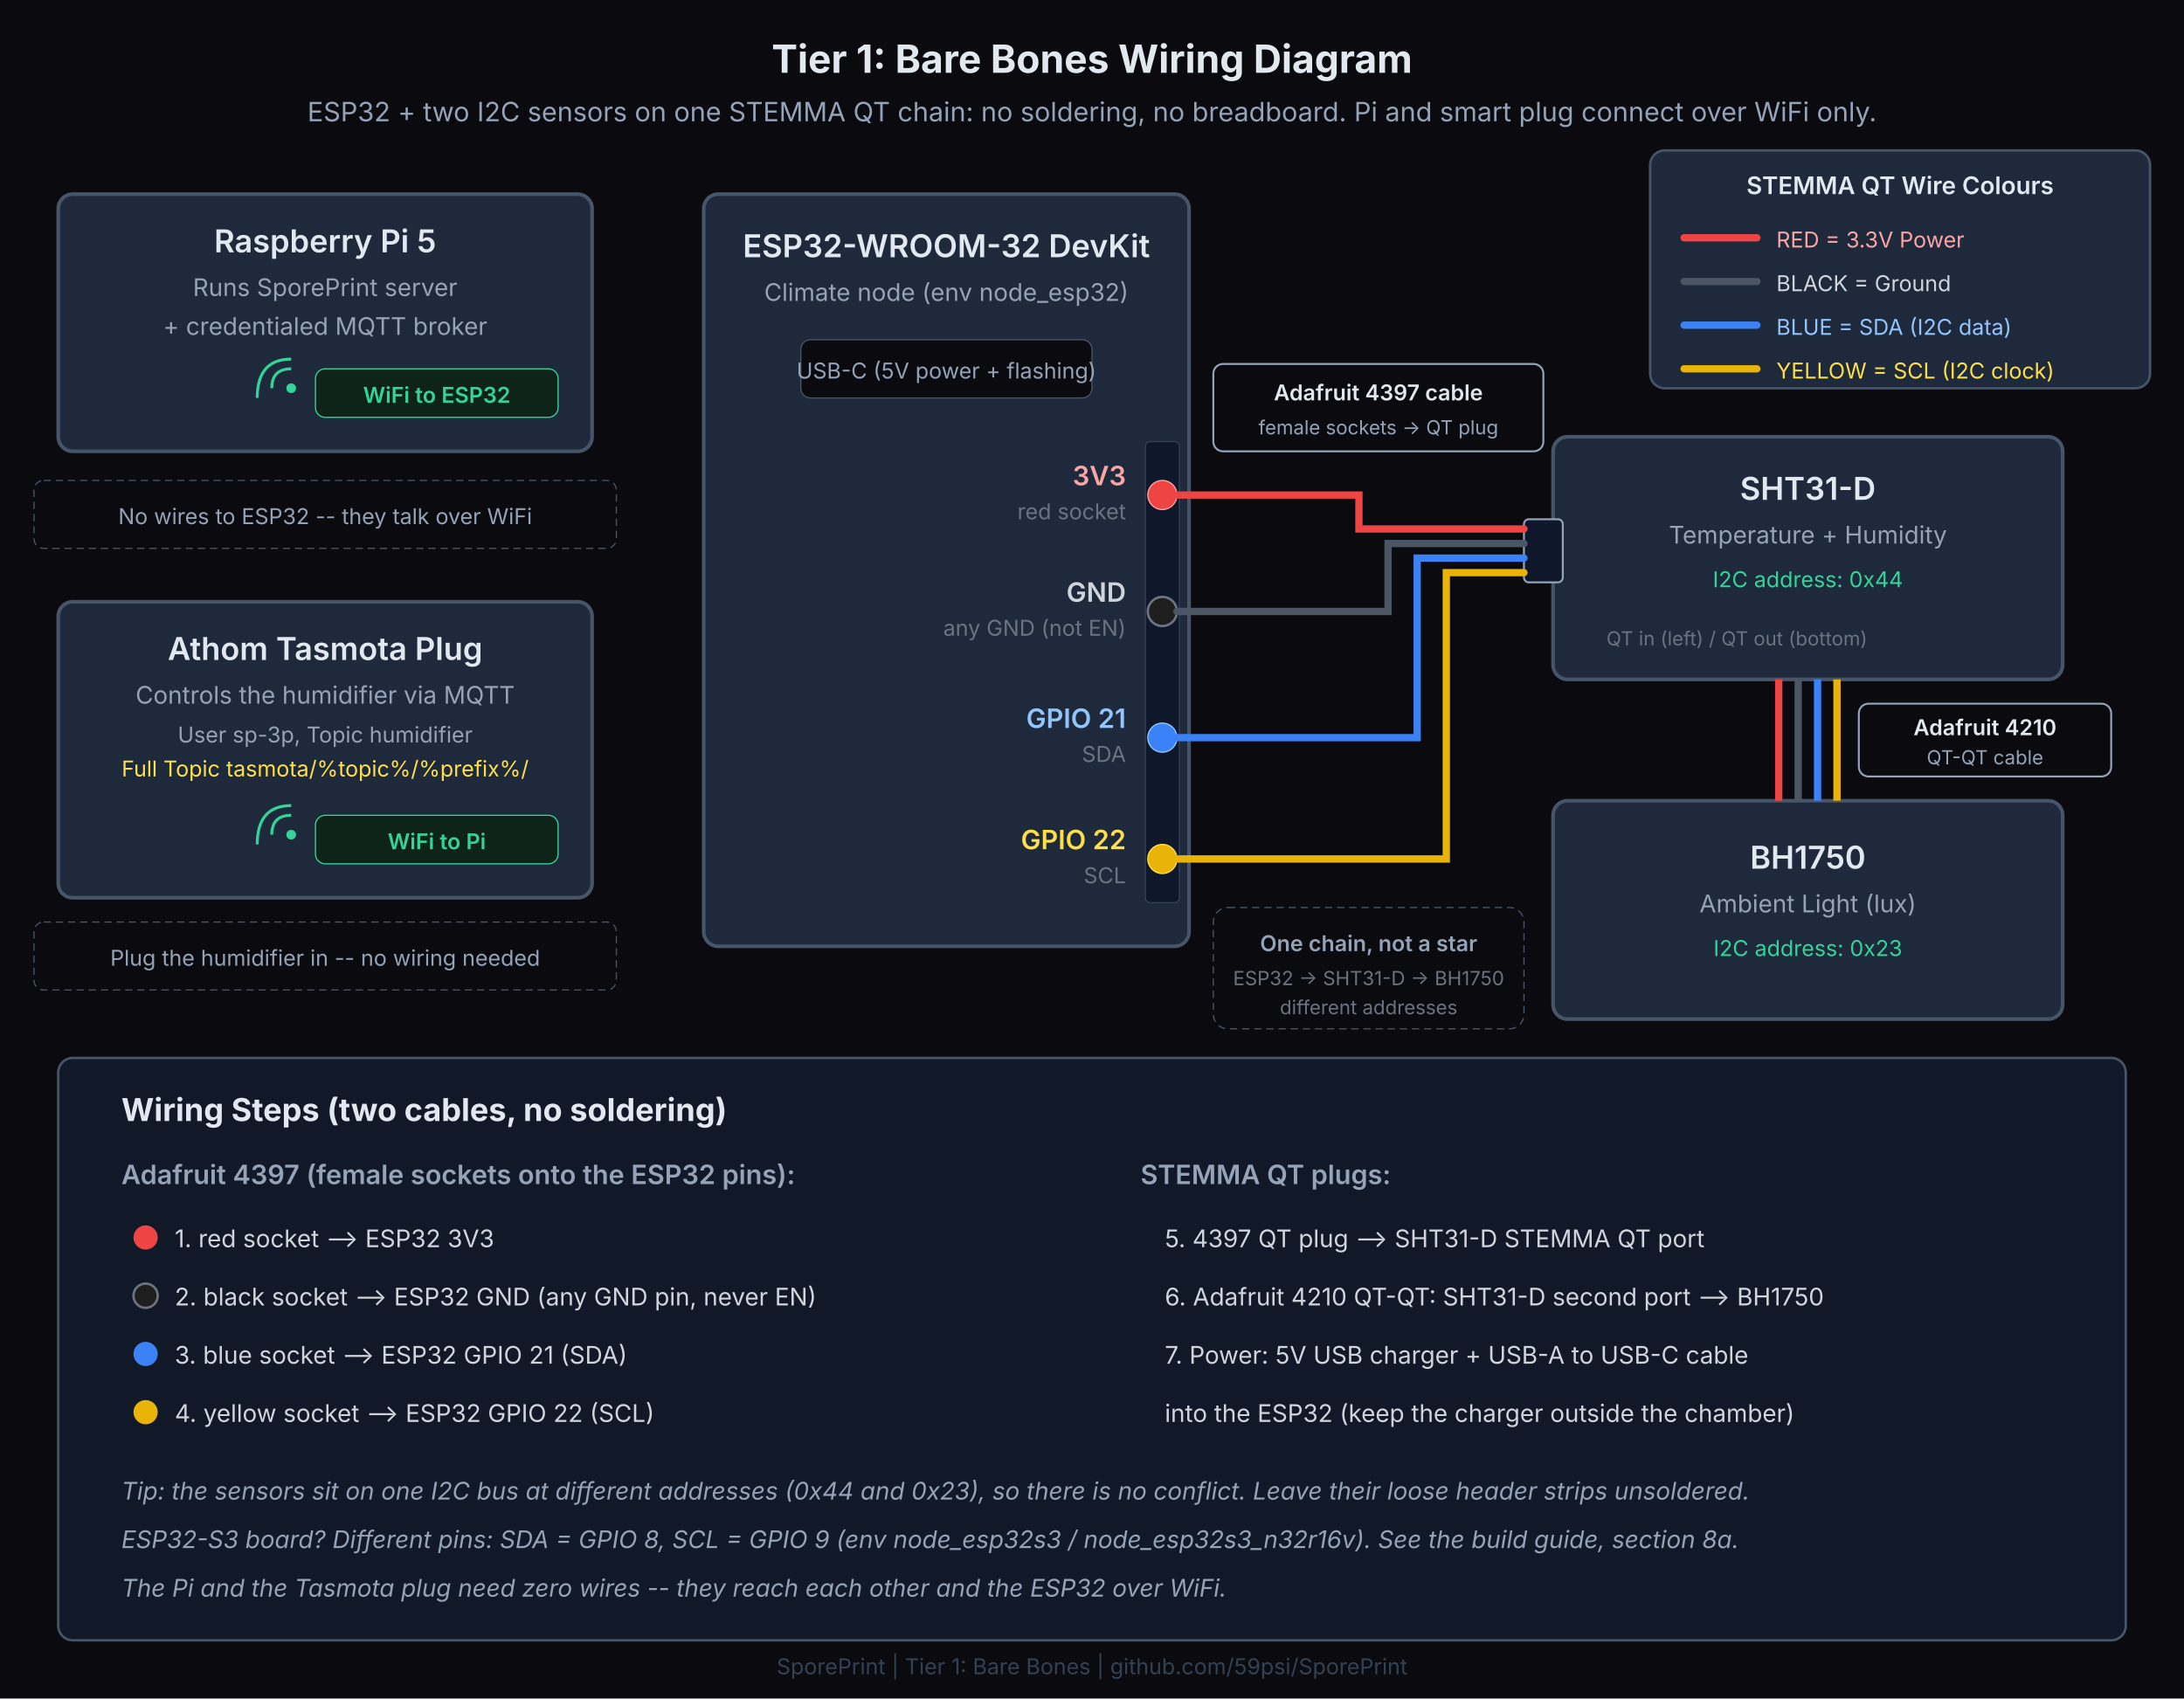
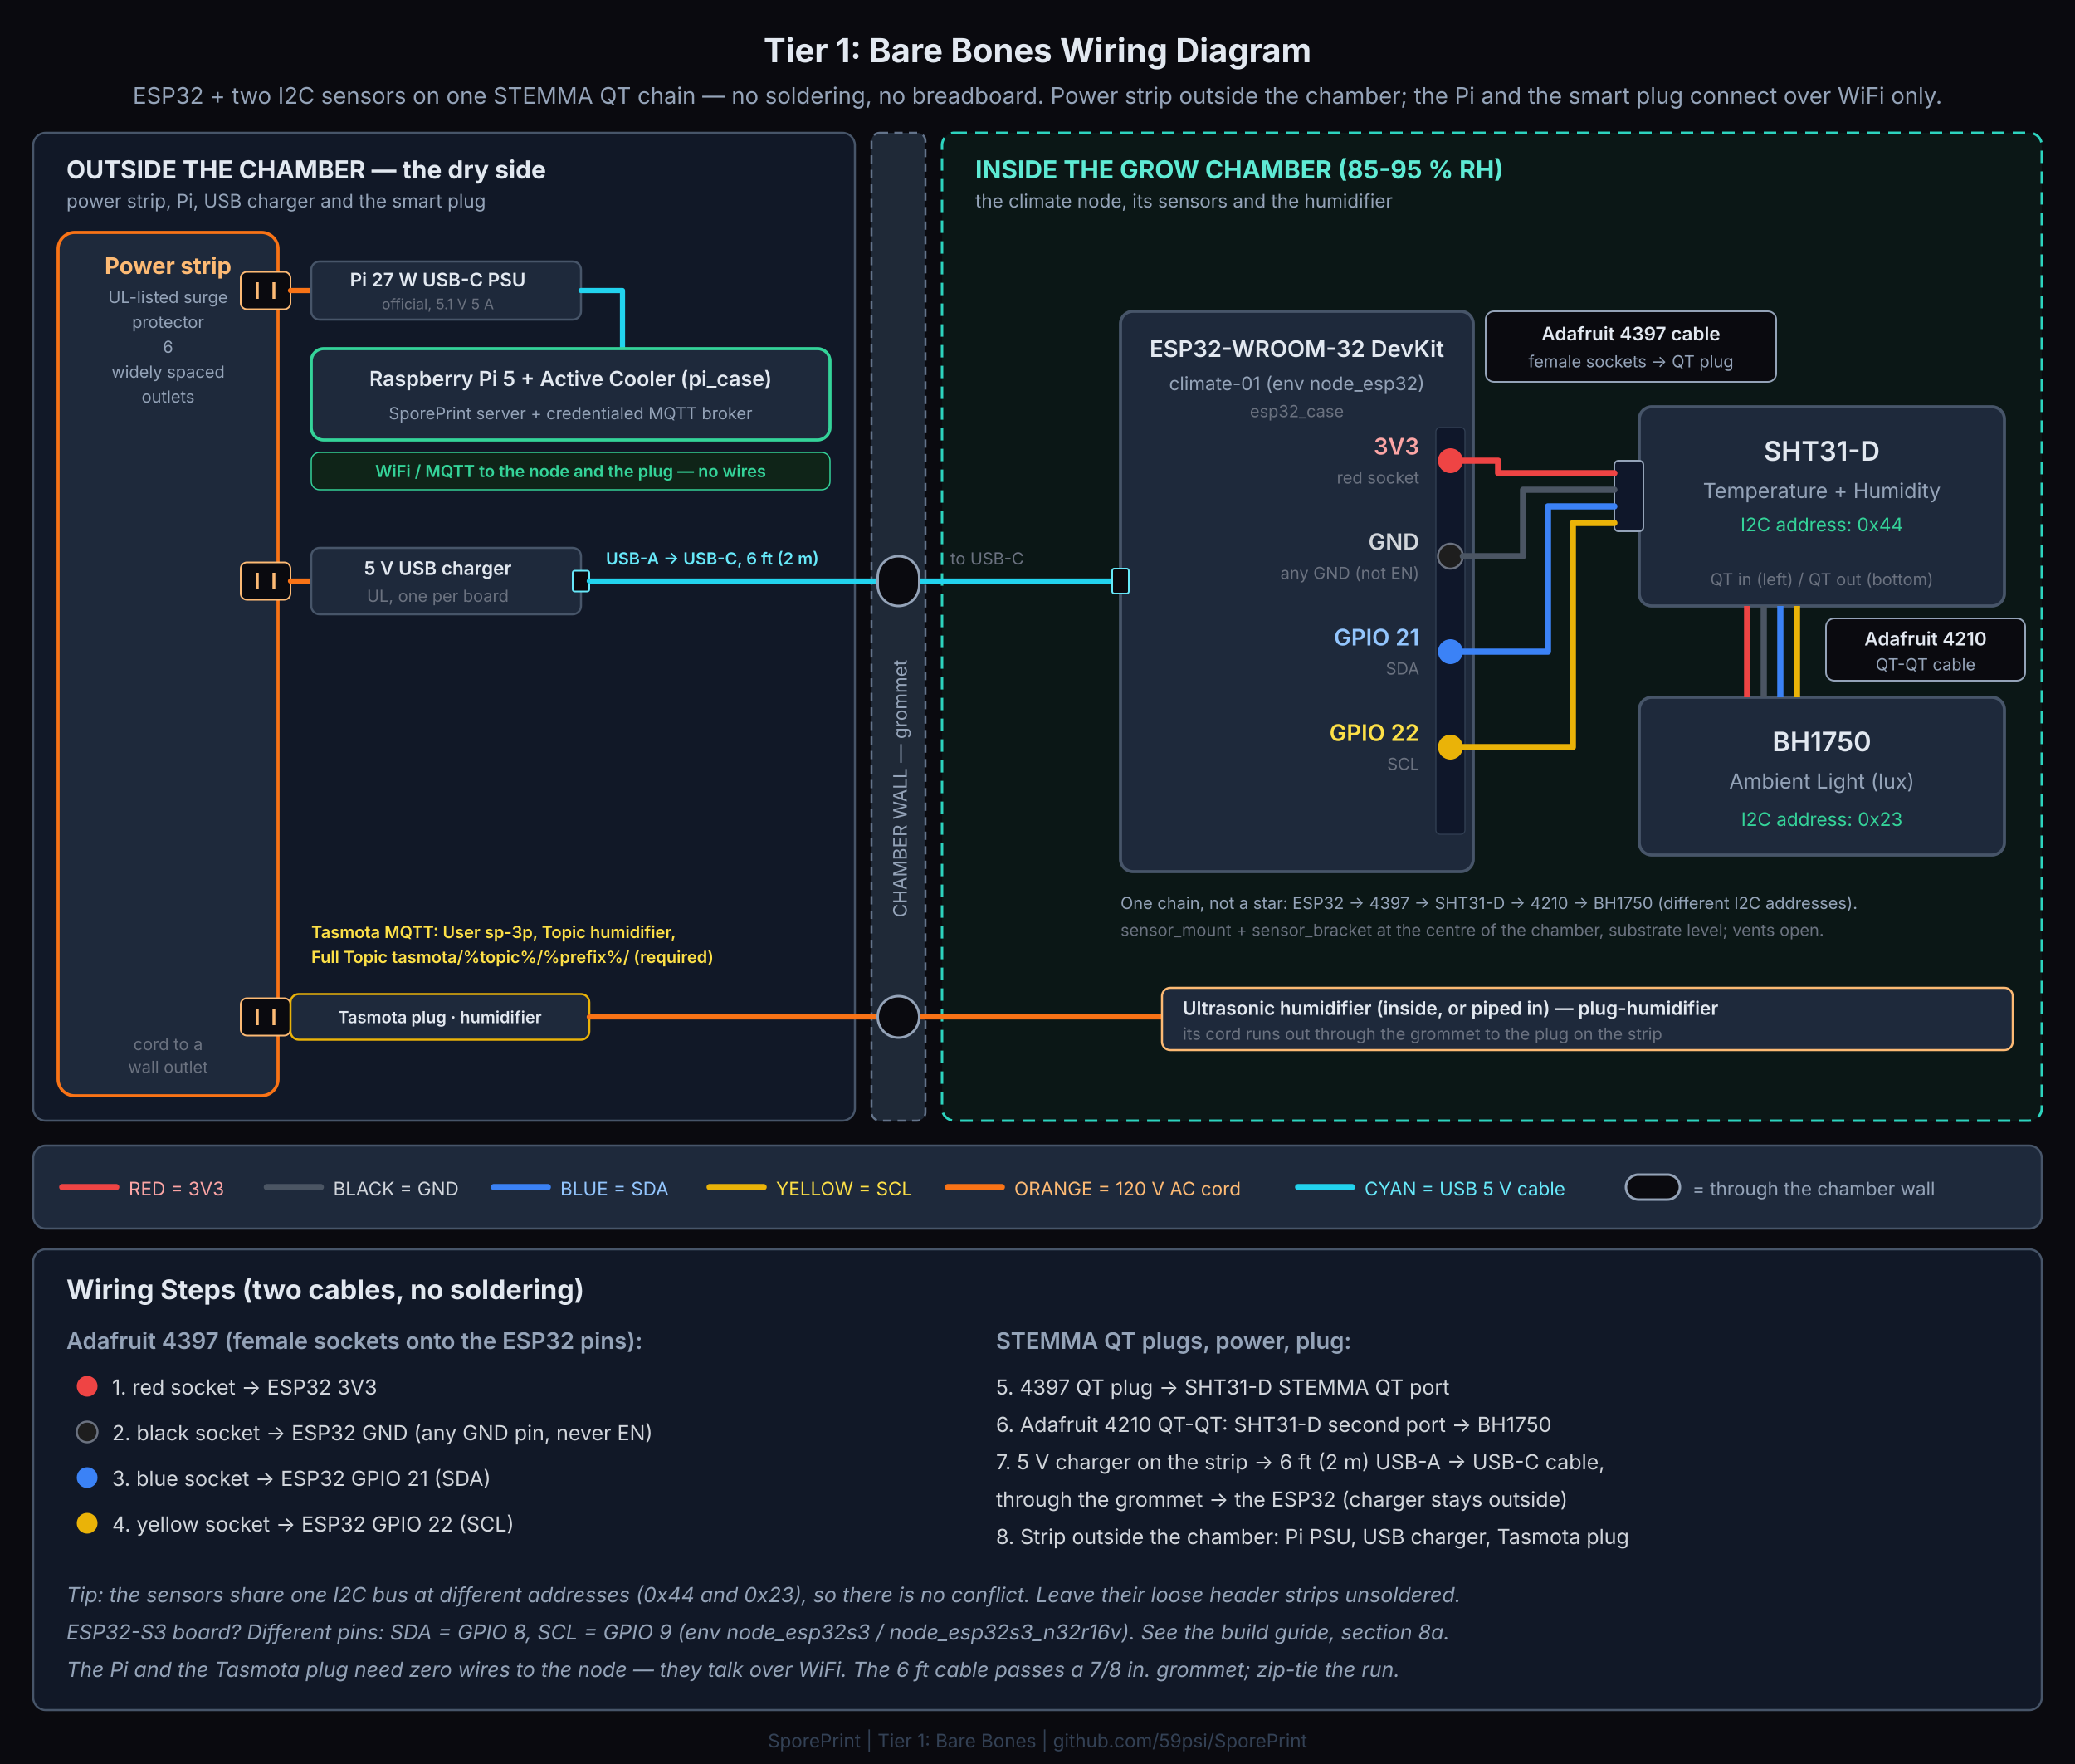
- <svg xmlns="http://www.w3.org/2000/svg" viewBox="0 0 900 700" width="900" height="700">
-   <rect width="900" height="700" fill="#0a0a0f" />
-   <text x="450" y="30" text-anchor="middle" fill="#e2e8f0" font-family="system-ui, -apple-system, sans-serif" font-size="16" font-weight="700">Tier 1: Bare Bones Wiring Diagram</text>
-   <text x="450" y="50" text-anchor="middle" fill="#94a3b8" font-family="system-ui, -apple-system, sans-serif" font-size="11">ESP32 + two I2C sensors on one STEMMA QT chain: no soldering, no breadboard. Pi and smart plug connect over WiFi only.</text>
-   <rect x="680" y="62" width="206" height="98" rx="6" fill="#1e293b" stroke="#475569" stroke-width="1" />
-   <text x="783" y="80" text-anchor="middle" fill="#e2e8f0" font-family="system-ui, -apple-system, sans-serif" font-size="10" font-weight="600">STEMMA QT Wire Colours</text>
-   <line x1="694" y1="98" x2="724" y2="98" stroke="#ef4444" stroke-width="3" stroke-linecap="round" />
-   <text x="732" y="102" fill="#fca5a5" font-family="system-ui, -apple-system, sans-serif" font-size="9">RED = 3.3V Power</text>
-   <line x1="694" y1="116" x2="724" y2="116" stroke="#4b5563" stroke-width="3" stroke-linecap="round" />
-   <text x="732" y="120" fill="#d1d5db" font-family="system-ui, -apple-system, sans-serif" font-size="9">BLACK = Ground</text>
-   <line x1="694" y1="134" x2="724" y2="134" stroke="#3b82f6" stroke-width="3" stroke-linecap="round" />
-   <text x="732" y="138" fill="#93c5fd" font-family="system-ui, -apple-system, sans-serif" font-size="9">BLUE = SDA (I2C data)</text>
-   <line x1="694" y1="152" x2="724" y2="152" stroke="#eab308" stroke-width="3" stroke-linecap="round" />
-   <text x="732" y="156" fill="#fde047" font-family="system-ui, -apple-system, sans-serif" font-size="9">YELLOW = SCL (I2C clock)</text>
-   <rect x="24" y="80" width="220" height="106" rx="6" fill="#1e293b" stroke="#475569" stroke-width="1.5" />
-   <text x="134" y="104" text-anchor="middle" fill="#e2e8f0" font-family="system-ui, -apple-system, sans-serif" font-size="13" font-weight="600">Raspberry Pi 5</text>
-   <text x="134" y="122" text-anchor="middle" fill="#94a3b8" font-family="system-ui, -apple-system, sans-serif" font-size="10">Runs SporePrint server</text>
-   <text x="134" y="138" text-anchor="middle" fill="#94a3b8" font-family="system-ui, -apple-system, sans-serif" font-size="10">+ credentialed MQTT broker</text>
-   <path d="M 112 160 Q 112 152 120 152" fill="none" stroke="#34d399" stroke-width="1.2" />
-   <path d="M 106 164 Q 106 148 120 148" fill="none" stroke="#34d399" stroke-width="1.2" />
-   <circle cx="120" cy="160" r="2" fill="#34d399" />
-   <rect x="130" y="152" width="100" height="20" rx="4" fill="#0f2418" stroke="#34d399" stroke-width="0.5" />
-   <text x="180" y="166" text-anchor="middle" fill="#34d399" font-family="system-ui, -apple-system, sans-serif" font-size="9" font-weight="600">WiFi to ESP32</text>
-   <rect x="14" y="198" width="240" height="28" rx="4" fill="#0a0a0f" stroke="#475569" stroke-width="0.5" stroke-dasharray="3,2" />
-   <text x="134" y="216" text-anchor="middle" fill="#94a3b8" font-family="system-ui, -apple-system, sans-serif" font-size="9">No wires to ESP32 -- they talk over WiFi</text>
-   <rect x="24" y="248" width="220" height="122" rx="6" fill="#1e293b" stroke="#475569" stroke-width="1.5" />
-   <text x="134" y="272" text-anchor="middle" fill="#e2e8f0" font-family="system-ui, -apple-system, sans-serif" font-size="13" font-weight="600">Athom Tasmota Plug</text>
-   <text x="134" y="290" text-anchor="middle" fill="#94a3b8" font-family="system-ui, -apple-system, sans-serif" font-size="10">Controls the humidifier via MQTT</text>
-   <text x="134" y="306" text-anchor="middle" fill="#94a3b8" font-family="system-ui, -apple-system, sans-serif" font-size="9">User sp-3p, Topic humidifier</text>
-   <text x="134" y="320" text-anchor="middle" fill="#fde047" font-family="system-ui, -apple-system, sans-serif" font-size="9">Full Topic tasmota/%topic%/%prefix%/</text>
-   <path d="M 112 344 Q 112 336 120 336" fill="none" stroke="#34d399" stroke-width="1.2" />
-   <path d="M 106 348 Q 106 332 120 332" fill="none" stroke="#34d399" stroke-width="1.2" />
-   <circle cx="120" cy="344" r="2" fill="#34d399" />
-   <rect x="130" y="336" width="100" height="20" rx="4" fill="#0f2418" stroke="#34d399" stroke-width="0.5" />
-   <text x="180" y="350" text-anchor="middle" fill="#34d399" font-family="system-ui, -apple-system, sans-serif" font-size="9" font-weight="600">WiFi to Pi</text>
-   <rect x="14" y="380" width="240" height="28" rx="4" fill="#0a0a0f" stroke="#475569" stroke-width="0.5" stroke-dasharray="3,2" />
-   <text x="134" y="398" text-anchor="middle" fill="#94a3b8" font-family="system-ui, -apple-system, sans-serif" font-size="9">Plug the humidifier in -- no wiring needed</text>
-   <rect x="290" y="80" width="200" height="310" rx="6" fill="#1e293b" stroke="#475569" stroke-width="1.5" />
-   <text x="390" y="106" text-anchor="middle" fill="#e2e8f0" font-family="system-ui, -apple-system, sans-serif" font-size="13" font-weight="600">ESP32-WROOM-32 DevKit</text>
-   <text x="390" y="124" text-anchor="middle" fill="#94a3b8" font-family="system-ui, -apple-system, sans-serif" font-size="10">Climate node (env node_esp32)</text>
-   <rect x="330" y="140" width="120" height="24" rx="4" fill="#0a0a0f" stroke="#475569" stroke-width="0.5" />
-   <text x="390" y="156" text-anchor="middle" fill="#94a3b8" font-family="system-ui, -apple-system, sans-serif" font-size="9">USB-C (5V power + flashing)</text>
-   <rect x="472" y="182" width="14" height="190" rx="2" fill="#0f172a" stroke="#334155" stroke-width="0.5" />
-   <circle cx="479" cy="204" r="6" fill="#ef4444" stroke="#fca5a5" stroke-width="0.5" />
-   <text x="464" y="200" text-anchor="end" fill="#fca5a5" font-family="system-ui, -apple-system, sans-serif" font-size="11" font-weight="600">3V3</text>
-   <text x="464" y="214" text-anchor="end" fill="#6b7280" font-family="system-ui, -apple-system, sans-serif" font-size="9">red socket</text>
-   <circle cx="479" cy="252" r="6" fill="#1e1e1e" stroke="#6b7280" stroke-width="1" />
-   <text x="464" y="248" text-anchor="end" fill="#d1d5db" font-family="system-ui, -apple-system, sans-serif" font-size="11" font-weight="600">GND</text>
-   <text x="464" y="262" text-anchor="end" fill="#6b7280" font-family="system-ui, -apple-system, sans-serif" font-size="9">any GND (not EN)</text>
-   <circle cx="479" cy="304" r="6" fill="#3b82f6" stroke="#93c5fd" stroke-width="0.5" />
-   <text x="464" y="300" text-anchor="end" fill="#93c5fd" font-family="system-ui, -apple-system, sans-serif" font-size="11" font-weight="600">GPIO 21</text>
-   <text x="464" y="314" text-anchor="end" fill="#6b7280" font-family="system-ui, -apple-system, sans-serif" font-size="9">SDA</text>
-   <circle cx="479" cy="354" r="6" fill="#eab308" stroke="#fde047" stroke-width="0.5" />
-   <text x="464" y="350" text-anchor="end" fill="#fde047" font-family="system-ui, -apple-system, sans-serif" font-size="11" font-weight="600">GPIO 22</text>
-   <text x="464" y="364" text-anchor="end" fill="#6b7280" font-family="system-ui, -apple-system, sans-serif" font-size="9">SCL</text>
-   <rect x="640" y="180" width="210" height="100" rx="6" fill="#1e293b" stroke="#475569" stroke-width="1.5" />
-   <text x="745" y="206" text-anchor="middle" fill="#e2e8f0" font-family="system-ui, -apple-system, sans-serif" font-size="13" font-weight="600">SHT31-D</text>
-   <text x="745" y="224" text-anchor="middle" fill="#94a3b8" font-family="system-ui, -apple-system, sans-serif" font-size="10">Temperature + Humidity</text>
-   <text x="745" y="242" text-anchor="middle" fill="#34d399" font-family="system-ui, -apple-system, sans-serif" font-size="9">I2C address: 0x44</text>
-   <rect x="628" y="214" width="16" height="26" rx="2" fill="#0f172a" stroke="#94a3b8" stroke-width="0.8" />
-   <text x="662" y="266" fill="#6b7280" font-family="system-ui, -apple-system, sans-serif" font-size="8">QT in (left) / QT out (bottom)</text>
-   <rect x="640" y="330" width="210" height="90" rx="6" fill="#1e293b" stroke="#475569" stroke-width="1.5" />
-   <text x="745" y="358" text-anchor="middle" fill="#e2e8f0" font-family="system-ui, -apple-system, sans-serif" font-size="13" font-weight="600">BH1750</text>
-   <text x="745" y="376" text-anchor="middle" fill="#94a3b8" font-family="system-ui, -apple-system, sans-serif" font-size="10">Ambient Light (lux)</text>
-   <text x="745" y="394" text-anchor="middle" fill="#34d399" font-family="system-ui, -apple-system, sans-serif" font-size="9">I2C address: 0x23</text>
-   <path d="M 485 204 L 560 204 L 560 218 L 628 218" fill="none" stroke="#ef4444" stroke-width="3" stroke-linecap="round" />
-   <path d="M 485 252 L 572 252 L 572 224 L 628 224" fill="none" stroke="#4b5563" stroke-width="3" stroke-linecap="round" />
-   <path d="M 485 304 L 584 304 L 584 230 L 628 230" fill="none" stroke="#3b82f6" stroke-width="3" stroke-linecap="round" />
-   <path d="M 485 354 L 596 354 L 596 236 L 628 236" fill="none" stroke="#eab308" stroke-width="3" stroke-linecap="round" />
+ <svg xmlns="http://www.w3.org/2000/svg" viewBox="0 0 1000 850" width="1000" height="850">
+   <rect width="1000" height="850" fill="#0a0a0f" />
+   <text x="500" y="30" text-anchor="middle" fill="#e2e8f0" font-family="system-ui, -apple-system, sans-serif" font-size="16" font-weight="700">Tier 1: Bare Bones Wiring Diagram</text>
+   <text x="500" y="50" text-anchor="middle" fill="#94a3b8" font-family="system-ui, -apple-system, sans-serif" font-size="11">ESP32 + two I2C sensors on one STEMMA QT chain — no soldering, no breadboard. Power strip outside the chamber; the Pi and the smart plug connect over WiFi only.</text>
+   <rect x="16" y="64" width="396" height="476" rx="6" fill="#111827" stroke="#475569" stroke-width="1" />
+   <text x="32" y="86" fill="#e2e8f0" font-family="system-ui, -apple-system, sans-serif" font-size="12" font-weight="700">OUTSIDE THE CHAMBER — the dry side</text>
+   <rect x="420" y="64" width="26" height="476" rx="4" fill="#1f2937" stroke="#64748b" stroke-width="1" stroke-dasharray="4,3" />
+   <text x="437" y="380" text-anchor="middle" fill="#94a3b8" font-family="system-ui, -apple-system, sans-serif" font-size="9" transform="rotate(-90 437 380)">CHAMBER WALL — grommet</text>
+   <rect x="454" y="64" width="530" height="476" rx="6" fill="#0b1716" stroke="#2dd4bf" stroke-width="1.2" stroke-dasharray="6,4" />
+   <text x="470" y="86" fill="#5eead4" font-family="system-ui, -apple-system, sans-serif" font-size="12" font-weight="700">INSIDE THE GROW CHAMBER (85-95 % RH)</text>
+   <text x="32" y="100" fill="#94a3b8" font-family="system-ui, -apple-system, sans-serif" font-size="9">power strip, Pi, USB charger and the smart plug</text>
+   <text x="470" y="100" fill="#94a3b8" font-family="system-ui, -apple-system, sans-serif" font-size="9">the climate node, its sensors and the humidifier</text>
+   <rect x="28" y="112" width="106" height="416" rx="8" fill="#1e293b" stroke="#f97316" stroke-width="1.5" />
+   <text x="81.0" y="132" text-anchor="middle" fill="#fdba74" font-family="system-ui, -apple-system, sans-serif" font-size="11" font-weight="700">Power strip</text>
+   <text x="81.0" y="146" text-anchor="middle" fill="#94a3b8" font-family="system-ui, -apple-system, sans-serif" font-size="8">UL-listed surge</text>
+   <text x="81.0" y="158" text-anchor="middle" fill="#94a3b8" font-family="system-ui, -apple-system, sans-serif" font-size="8">protector</text>
+   <text x="81.0" y="170" text-anchor="middle" fill="#94a3b8" font-family="system-ui, -apple-system, sans-serif" font-size="8">6</text>
+   <text x="81.0" y="182" text-anchor="middle" fill="#94a3b8" font-family="system-ui, -apple-system, sans-serif" font-size="8">widely spaced</text>
+   <text x="81.0" y="194" text-anchor="middle" fill="#94a3b8" font-family="system-ui, -apple-system, sans-serif" font-size="8">outlets</text>
+   <text x="81.0" y="506" text-anchor="middle" fill="#6b7280" font-family="system-ui, -apple-system, sans-serif" font-size="8">cord to a</text>
+   <text x="81.0" y="517" text-anchor="middle" fill="#6b7280" font-family="system-ui, -apple-system, sans-serif" font-size="8">wall outlet</text>
+   <rect x="116" y="131" width="24" height="18" rx="3" fill="#0a0a0f" stroke="#fdba74" stroke-width="0.8" />
+   <line x1="124" y1="136" x2="124" y2="144" stroke="#fdba74" stroke-width="1.4" />
+   <line x1="132" y1="136" x2="132" y2="144" stroke="#fdba74" stroke-width="1.4" />
+   <line x1="140" y1="140" x2="150" y2="140" stroke="#f97316" stroke-width="2.5" stroke-linecap="round" />
+   <rect x="150" y="126" width="130" height="28" rx="4" fill="#1e293b" stroke="#475569" stroke-width="1" />
+   <text x="211" y="138" text-anchor="middle" fill="#e2e8f0" font-family="system-ui, -apple-system, sans-serif" font-size="9" font-weight="600">Pi 27 W USB-C PSU</text>
+   <text x="211" y="149" text-anchor="middle" fill="#6b7280" font-family="system-ui, -apple-system, sans-serif" font-size="7">official, 5.1 V 5 A</text>
+   <path d="M 280 140 L 300 140 L 300 168" fill="none" stroke="#22d3ee" stroke-width="2.5" stroke-linecap="round" stroke-linejoin="round" />
+   <rect x="150" y="168" width="250" height="44" rx="6" fill="#1e293b" stroke="#34d399" stroke-width="1.5" />
+   <text x="275" y="186" text-anchor="middle" fill="#e2e8f0" font-family="system-ui, -apple-system, sans-serif" font-size="10" font-weight="600">Raspberry Pi 5 + Active Cooler (pi_case)</text>
+   <text x="275" y="202" text-anchor="middle" fill="#94a3b8" font-family="system-ui, -apple-system, sans-serif" font-size="8">SporePrint server + credentialed MQTT broker</text>
  <g>
-     <rect x="500" y="150" width="136" height="36" rx="4" fill="#0a0a0f" stroke="#94a3b8" stroke-width="0.8" />
-     <text x="568" y="165" text-anchor="middle" fill="#e2e8f0" font-family="system-ui, -apple-system, sans-serif" font-size="9" font-weight="600">Adafruit 4397 cable</text>
-     <text x="568" y="179" text-anchor="middle" fill="#94a3b8" font-family="system-ui, -apple-system, sans-serif" font-size="8">female sockets → QT plug</text>
+     <rect x="150" y="218" width="250" height="18" rx="4" fill="#0f2418" stroke="#34d399" stroke-width="0.6" />
+     <text x="275.0" y="229.88" text-anchor="middle" fill="#34d399" font-family="system-ui, -apple-system, sans-serif" font-size="8" font-weight="600">WiFi / MQTT to the node and the plug — no wires</text>
  </g>
-   <line x1="733" y1="280" x2="733" y2="330" stroke="#ef4444" stroke-width="3" />
-   <line x1="741" y1="280" x2="741" y2="330" stroke="#4b5563" stroke-width="3" />
-   <line x1="749" y1="280" x2="749" y2="330" stroke="#3b82f6" stroke-width="3" />
-   <line x1="757" y1="280" x2="757" y2="330" stroke="#eab308" stroke-width="3" />
-   <g>
-     <rect x="766" y="290" width="104" height="30" rx="4" fill="#0a0a0f" stroke="#94a3b8" stroke-width="0.8" />
-     <text x="818" y="303" text-anchor="middle" fill="#e2e8f0" font-family="system-ui, -apple-system, sans-serif" font-size="9" font-weight="600">Adafruit 4210</text>
-     <text x="818" y="315" text-anchor="middle" fill="#94a3b8" font-family="system-ui, -apple-system, sans-serif" font-size="8">QT-QT cable</text>
-   </g>
-   <rect x="500" y="374" width="128" height="50" rx="6" fill="#0a0a0f" stroke="#475569" stroke-width="0.5" stroke-dasharray="3,2" />
-   <text x="564" y="392" text-anchor="middle" fill="#94a3b8" font-family="system-ui, -apple-system, sans-serif" font-size="9" font-weight="600">One chain, not a star</text>
-   <text x="564" y="406" text-anchor="middle" fill="#6b7280" font-family="system-ui, -apple-system, sans-serif" font-size="8">ESP32 → SHT31-D → BH1750</text>
-   <text x="564" y="418" text-anchor="middle" fill="#6b7280" font-family="system-ui, -apple-system, sans-serif" font-size="8">different addresses</text>
-   <rect x="24" y="436" width="852" height="240" rx="6" fill="#111827" stroke="#475569" stroke-width="1" />
-   <text x="50" y="462" fill="#e2e8f0" font-family="system-ui, -apple-system, sans-serif" font-size="13" font-weight="700">Wiring Steps (two cables, no soldering)</text>
-   <text x="50" y="488" fill="#94a3b8" font-family="system-ui, -apple-system, sans-serif" font-size="11" font-weight="600">Adafruit 4397 (female sockets onto the ESP32 pins):</text>
-   <circle cx="60" cy="510" r="5" fill="#ef4444" />
-   <text x="72" y="514" fill="#d1d5db" font-family="system-ui, -apple-system, sans-serif" font-size="10">1. red socket  --&gt;  ESP32 3V3</text>
-   <circle cx="60" cy="534" r="5" fill="#1e1e1e" stroke="#6b7280" stroke-width="1" />
-   <text x="72" y="538" fill="#d1d5db" font-family="system-ui, -apple-system, sans-serif" font-size="10">2. black socket  --&gt;  ESP32 GND (any GND pin, never EN)</text>
-   <circle cx="60" cy="558" r="5" fill="#3b82f6" />
-   <text x="72" y="562" fill="#d1d5db" font-family="system-ui, -apple-system, sans-serif" font-size="10">3. blue socket  --&gt;  ESP32 GPIO 21 (SDA)</text>
-   <circle cx="60" cy="582" r="5" fill="#eab308" />
-   <text x="72" y="586" fill="#d1d5db" font-family="system-ui, -apple-system, sans-serif" font-size="10">4. yellow socket  --&gt;  ESP32 GPIO 22 (SCL)</text>
-   <text x="470" y="488" fill="#94a3b8" font-family="system-ui, -apple-system, sans-serif" font-size="11" font-weight="600">STEMMA QT plugs:</text>
-   <text x="480" y="514" fill="#d1d5db" font-family="system-ui, -apple-system, sans-serif" font-size="10">5. 4397 QT plug  --&gt;  SHT31-D STEMMA QT port</text>
-   <text x="480" y="538" fill="#d1d5db" font-family="system-ui, -apple-system, sans-serif" font-size="10">6. Adafruit 4210 QT-QT: SHT31-D second port  --&gt;  BH1750</text>
-   <text x="480" y="562" fill="#d1d5db" font-family="system-ui, -apple-system, sans-serif" font-size="10">7. Power: 5V USB charger + USB-A to USB-C cable</text>
-   <text x="480" y="586" fill="#d1d5db" font-family="system-ui, -apple-system, sans-serif" font-size="10">    into the ESP32 (keep the charger outside the chamber)</text>
-   <text x="50" y="618" fill="#94a3b8" font-family="system-ui, -apple-system, sans-serif" font-size="10" font-style="italic">Tip: the sensors sit on one I2C bus at different addresses (0x44 and 0x23), so there is no conflict. Leave their loose header strips unsoldered.</text>
-   <text x="50" y="638" fill="#94a3b8" font-family="system-ui, -apple-system, sans-serif" font-size="10" font-style="italic">ESP32-S3 board? Different pins: SDA = GPIO 8, SCL = GPIO 9 (env node_esp32s3 / node_esp32s3_n32r16v). See the build guide, section 8a.</text>
-   <text x="50" y="658" fill="#94a3b8" font-family="system-ui, -apple-system, sans-serif" font-size="10" font-style="italic">The Pi and the Tasmota plug need zero wires -- they reach each other and the ESP32 over WiFi.</text>
-   <text x="450" y="690" text-anchor="middle" fill="#334155" font-family="system-ui, -apple-system, sans-serif" font-size="9">SporePrint  |  Tier 1: Bare Bones  |  github.com/59psi/SporePrint</text>
+   <rect x="116" y="271" width="24" height="18" rx="3" fill="#0a0a0f" stroke="#fdba74" stroke-width="0.8" />
+   <line x1="124" y1="276" x2="124" y2="284" stroke="#fdba74" stroke-width="1.4" />
+   <line x1="132" y1="276" x2="132" y2="284" stroke="#fdba74" stroke-width="1.4" />
+   <line x1="140" y1="280" x2="150" y2="280" stroke="#f97316" stroke-width="2.5" stroke-linecap="round" />
+   <rect x="150" y="264" width="130" height="32" rx="4" fill="#1e293b" stroke="#475569" stroke-width="1" />
+   <text x="211.0" y="277" text-anchor="middle" fill="#e2e8f0" font-family="system-ui, -apple-system, sans-serif" font-size="9" font-weight="600">5 V USB charger</text>
+   <text x="211.0" y="290" text-anchor="middle" fill="#6b7280" font-family="system-ui, -apple-system, sans-serif" font-size="8">UL, one per board</text>
+   <rect x="276" y="275" width="8" height="10" rx="1" fill="#0a0a0f" stroke="#67e8f9" stroke-width="0.8" />
+   <path d="M 284 280 L 536 280" fill="none" stroke="#22d3ee" stroke-width="2.5" stroke-linecap="round" stroke-linejoin="round" />
+   <text x="292" y="272" fill="#67e8f9" font-family="system-ui, -apple-system, sans-serif" font-size="8" font-weight="600">USB-A → USB-C, 6 ft (2 m)</text>
+   <rect x="423" y="268" width="20" height="24" rx="10.0" fill="#0a0a0f" stroke="#94a3b8" stroke-width="1.2" />
+   <rect x="116" y="481" width="24" height="18" rx="3" fill="#0a0a0f" stroke="#fdba74" stroke-width="0.8" />
+   <line x1="124" y1="486" x2="124" y2="494" stroke="#fdba74" stroke-width="1.4" />
+   <line x1="132" y1="486" x2="132" y2="494" stroke="#fdba74" stroke-width="1.4" />
+   <rect x="140" y="479" width="144" height="22" rx="4" fill="#1e293b" stroke="#eab308" stroke-width="1" />
+   <text x="212" y="493" text-anchor="middle" fill="#e2e8f0" font-family="system-ui, -apple-system, sans-serif" font-size="8" font-weight="600">Tasmota plug · humidifier</text>
+   <line x1="284" y1="490" x2="560" y2="490" stroke="#f97316" stroke-width="2.5" stroke-linecap="round" />
+   <rect x="423" y="480" width="20" height="20" rx="10.0" fill="#0a0a0f" stroke="#94a3b8" stroke-width="1.2" />
+   <text x="150" y="452" fill="#fde047" font-family="system-ui, -apple-system, sans-serif" font-size="8" font-weight="600">Tasmota MQTT: User sp-3p, Topic humidifier,</text>
+   <text x="150" y="464" fill="#fde047" font-family="system-ui, -apple-system, sans-serif" font-size="8" font-weight="600">Full Topic tasmota/%topic%/%prefix%/ (required)</text>
+   <rect x="560" y="476" width="410" height="30" rx="4" fill="#1e293b" stroke="#fdba74" stroke-width="1" />
+   <text x="570" y="489" fill="#e2e8f0" font-family="system-ui, -apple-system, sans-serif" font-size="9" font-weight="600">Ultrasonic humidifier (inside, or piped in) — plug-humidifier</text>
+   <text x="570" y="501" fill="#6b7280" font-family="system-ui, -apple-system, sans-serif" font-size="8">its cord runs out through the grommet to the plug on the strip</text>
+   <rect x="540" y="150" width="170" height="270" rx="6" fill="#1e293b" stroke="#475569" stroke-width="1.5" />
+   <text x="625" y="172" text-anchor="middle" fill="#e2e8f0" font-family="system-ui, -apple-system, sans-serif" font-size="11" font-weight="600">ESP32-WROOM-32 DevKit</text>
+   <text x="625" y="188" text-anchor="middle" fill="#94a3b8" font-family="system-ui, -apple-system, sans-serif" font-size="9">climate-01 (env node_esp32)</text>
+   <text x="625" y="201" text-anchor="middle" fill="#6b7280" font-family="system-ui, -apple-system, sans-serif" font-size="8">esp32_case</text>
+   <rect x="536" y="274" width="8" height="12" rx="1" fill="#0a0a0f" stroke="#67e8f9" stroke-width="0.8" />
+   <text x="458" y="272" fill="#6b7280" font-family="system-ui, -apple-system, sans-serif" font-size="8">to USB-C</text>
+   <rect x="692" y="206" width="14" height="196" rx="2" fill="#0f172a" stroke="#334155" stroke-width="0.5" />
+   <circle cx="699" cy="222" r="6" fill="#ef4444" />
+   <text x="684" y="219" text-anchor="end" fill="#fca5a5" font-family="system-ui, -apple-system, sans-serif" font-size="11" font-weight="600">3V3</text>
+   <text x="684" y="233" text-anchor="end" fill="#6b7280" font-family="system-ui, -apple-system, sans-serif" font-size="8">red socket</text>
+   <circle cx="699" cy="268" r="6" fill="#1e1e1e" stroke="#6b7280" stroke-width="1" />
+   <text x="684" y="265" text-anchor="end" fill="#d1d5db" font-family="system-ui, -apple-system, sans-serif" font-size="11" font-weight="600">GND</text>
+   <text x="684" y="279" text-anchor="end" fill="#6b7280" font-family="system-ui, -apple-system, sans-serif" font-size="8">any GND (not EN)</text>
+   <circle cx="699" cy="314" r="6" fill="#3b82f6" />
+   <text x="684" y="311" text-anchor="end" fill="#93c5fd" font-family="system-ui, -apple-system, sans-serif" font-size="11" font-weight="600">GPIO 21</text>
+   <text x="684" y="325" text-anchor="end" fill="#6b7280" font-family="system-ui, -apple-system, sans-serif" font-size="8">SDA</text>
+   <circle cx="699" cy="360" r="6" fill="#eab308" />
+   <text x="684" y="357" text-anchor="end" fill="#fde047" font-family="system-ui, -apple-system, sans-serif" font-size="11" font-weight="600">GPIO 22</text>
+   <text x="684" y="371" text-anchor="end" fill="#6b7280" font-family="system-ui, -apple-system, sans-serif" font-size="8">SCL</text>
+   <rect x="790" y="196" width="176" height="96" rx="6" fill="#1e293b" stroke="#475569" stroke-width="1.5" />
+   <text x="878" y="222" text-anchor="middle" fill="#e2e8f0" font-family="system-ui, -apple-system, sans-serif" font-size="13" font-weight="600">SHT31-D</text>
+   <text x="878" y="240" text-anchor="middle" fill="#94a3b8" font-family="system-ui, -apple-system, sans-serif" font-size="10">Temperature + Humidity</text>
+   <text x="878" y="256" text-anchor="middle" fill="#34d399" font-family="system-ui, -apple-system, sans-serif" font-size="9">I2C address: 0x44</text>
+   <text x="878" y="282" text-anchor="middle" fill="#6b7280" font-family="system-ui, -apple-system, sans-serif" font-size="8">QT in (left) / QT out (bottom)</text>
+   <rect x="778" y="222" width="14" height="34" rx="2" fill="#0f172a" stroke="#94a3b8" stroke-width="0.8" />
+   <rect x="790" y="336" width="176" height="76" rx="6" fill="#1e293b" stroke="#475569" stroke-width="1.5" />
+   <text x="878" y="362" text-anchor="middle" fill="#e2e8f0" font-family="system-ui, -apple-system, sans-serif" font-size="13" font-weight="600">BH1750</text>
+   <text x="878" y="380" text-anchor="middle" fill="#94a3b8" font-family="system-ui, -apple-system, sans-serif" font-size="10">Ambient Light (lux)</text>
+   <text x="878" y="398" text-anchor="middle" fill="#34d399" font-family="system-ui, -apple-system, sans-serif" font-size="9">I2C address: 0x23</text>
+   <path d="M 705 222 L 722 222 L 722 228 L 778 228" fill="none" stroke="#ef4444" stroke-width="3" stroke-linecap="round" stroke-linejoin="round" />
+   <path d="M 705 268 L 734 268 L 734 236 L 778 236" fill="none" stroke="#4b5563" stroke-width="3" stroke-linecap="round" stroke-linejoin="round" />
+   <path d="M 705 314 L 746 314 L 746 244 L 778 244" fill="none" stroke="#3b82f6" stroke-width="3" stroke-linecap="round" stroke-linejoin="round" />
+   <path d="M 705 360 L 758 360 L 758 252 L 778 252" fill="none" stroke="#eab308" stroke-width="3" stroke-linecap="round" stroke-linejoin="round" />
+   <rect x="716" y="150" width="140" height="34" rx="4" fill="#0a0a0f" stroke="#94a3b8" stroke-width="0.8" />
+   <text x="786" y="164" text-anchor="middle" fill="#e2e8f0" font-family="system-ui, -apple-system, sans-serif" font-size="9" font-weight="600">Adafruit 4397 cable</text>
+   <text x="786" y="177" text-anchor="middle" fill="#94a3b8" font-family="system-ui, -apple-system, sans-serif" font-size="8">female sockets → QT plug</text>
+   <line x1="842" y1="292" x2="842" y2="336" stroke="#ef4444" stroke-width="3" />
+   <line x1="850" y1="292" x2="850" y2="336" stroke="#4b5563" stroke-width="3" />
+   <line x1="858" y1="292" x2="858" y2="336" stroke="#3b82f6" stroke-width="3" />
+   <line x1="866" y1="292" x2="866" y2="336" stroke="#eab308" stroke-width="3" />
+   <rect x="880" y="298" width="96" height="30" rx="4" fill="#0a0a0f" stroke="#94a3b8" stroke-width="0.8" />
+   <text x="928" y="311" text-anchor="middle" fill="#e2e8f0" font-family="system-ui, -apple-system, sans-serif" font-size="9" font-weight="600">Adafruit 4210</text>
+   <text x="928" y="323" text-anchor="middle" fill="#94a3b8" font-family="system-ui, -apple-system, sans-serif" font-size="8">QT-QT cable</text>
+   <text x="540" y="438" fill="#94a3b8" font-family="system-ui, -apple-system, sans-serif" font-size="8">One chain, not a star: ESP32 → 4397 → SHT31-D → 4210 → BH1750 (different I2C addresses).</text>
+   <text x="540" y="451" fill="#6b7280" font-family="system-ui, -apple-system, sans-serif" font-size="8">sensor_mount + sensor_bracket at the centre of the chamber, substrate level; vents open.</text>
+   <rect x="16" y="552" width="968" height="40" rx="6" fill="#1e293b" stroke="#475569" stroke-width="1" />
+   <line x1="30" y1="572" x2="56" y2="572" stroke="#ef4444" stroke-width="3" stroke-linecap="round" />
+   <text x="62" y="576" fill="#fca5a5" font-family="system-ui, -apple-system, sans-serif" font-size="9">RED = 3V3</text>
+   <line x1="128.6" y1="572" x2="154.6" y2="572" stroke="#4b5563" stroke-width="3" stroke-linecap="round" />
+   <text x="160.6" y="576" fill="#d1d5db" font-family="system-ui, -apple-system, sans-serif" font-size="9">BLACK = GND</text>
+   <line x1="238.0" y1="572" x2="264.0" y2="572" stroke="#3b82f6" stroke-width="3" stroke-linecap="round" />
+   <text x="270.0" y="576" fill="#93c5fd" font-family="system-ui, -apple-system, sans-serif" font-size="9">BLUE = SDA</text>
+   <line x1="342.0" y1="572" x2="368.0" y2="572" stroke="#eab308" stroke-width="3" stroke-linecap="round" />
+   <text x="374.0" y="576" fill="#fde047" font-family="system-ui, -apple-system, sans-serif" font-size="9">YELLOW = SCL</text>
+   <line x1="456.8" y1="572" x2="482.8" y2="572" stroke="#f97316" stroke-width="3" stroke-linecap="round" />
+   <text x="488.8" y="576" fill="#fdba74" font-family="system-ui, -apple-system, sans-serif" font-size="9">ORANGE = 120 V AC cord</text>
+   <line x1="625.6" y1="572" x2="651.6" y2="572" stroke="#22d3ee" stroke-width="3" stroke-linecap="round" />
+   <text x="657.6" y="576" fill="#67e8f9" font-family="system-ui, -apple-system, sans-serif" font-size="9">CYAN = USB 5 V cable</text>
+   <rect x="783.6" y="566" width="26" height="12" rx="6.0" fill="#0a0a0f" stroke="#94a3b8" stroke-width="1.2" />
+   <text x="815.6" y="576" fill="#94a3b8" font-family="system-ui, -apple-system, sans-serif" font-size="9">= through the chamber wall</text>
+   <rect x="16" y="602" width="968" height="222" rx="6" fill="#111827" stroke="#475569" stroke-width="1" />
+   <text x="32" y="626" fill="#e2e8f0" font-family="system-ui, -apple-system, sans-serif" font-size="13" font-weight="700">Wiring Steps (two cables, no soldering)</text>
+   <text x="32" y="650" fill="#94a3b8" font-family="system-ui, -apple-system, sans-serif" font-size="11" font-weight="600">Adafruit 4397 (female sockets onto the ESP32 pins):</text>
+   <circle cx="42" cy="668" r="5" fill="#ef4444" />
+   <text x="54" y="672" fill="#d1d5db" font-family="system-ui, -apple-system, sans-serif" font-size="10">1. red socket  →  ESP32 3V3</text>
+   <circle cx="42" cy="690" r="5" fill="#1e1e1e" stroke="#6b7280" stroke-width="1" />
+   <text x="54" y="694" fill="#d1d5db" font-family="system-ui, -apple-system, sans-serif" font-size="10">2. black socket  →  ESP32 GND (any GND pin, never EN)</text>
+   <circle cx="42" cy="712" r="5" fill="#3b82f6" />
+   <text x="54" y="716" fill="#d1d5db" font-family="system-ui, -apple-system, sans-serif" font-size="10">3. blue socket  →  ESP32 GPIO 21 (SDA)</text>
+   <circle cx="42" cy="734" r="5" fill="#eab308" />
+   <text x="54" y="738" fill="#d1d5db" font-family="system-ui, -apple-system, sans-serif" font-size="10">4. yellow socket  →  ESP32 GPIO 22 (SCL)</text>
+   <text x="480" y="650" fill="#94a3b8" font-family="system-ui, -apple-system, sans-serif" font-size="11" font-weight="600">STEMMA QT plugs, power, plug:</text>
+   <text x="480" y="672" fill="#d1d5db" font-family="system-ui, -apple-system, sans-serif" font-size="10">5. 4397 QT plug  →  SHT31-D STEMMA QT port</text>
+   <text x="480" y="690" fill="#d1d5db" font-family="system-ui, -apple-system, sans-serif" font-size="10">6. Adafruit 4210 QT-QT: SHT31-D second port  →  BH1750</text>
+   <text x="480" y="708" fill="#d1d5db" font-family="system-ui, -apple-system, sans-serif" font-size="10">7. 5 V charger on the strip  →  6 ft (2 m) USB-A → USB-C cable,</text>
+   <text x="480" y="726" fill="#d1d5db" font-family="system-ui, -apple-system, sans-serif" font-size="10">    through the grommet  →  the ESP32 (charger stays outside)</text>
+   <text x="480" y="744" fill="#d1d5db" font-family="system-ui, -apple-system, sans-serif" font-size="10">8. Strip outside the chamber: Pi PSU, USB charger, Tasmota plug</text>
+   <text x="32" y="772" fill="#94a3b8" font-family="system-ui, -apple-system, sans-serif" font-size="10" font-style="italic">Tip: the sensors share one I2C bus at different addresses (0x44 and 0x23), so there is no conflict. Leave their loose header strips unsoldered.</text>
+   <text x="32" y="790" fill="#94a3b8" font-family="system-ui, -apple-system, sans-serif" font-size="10" font-style="italic">ESP32-S3 board? Different pins: SDA = GPIO 8, SCL = GPIO 9 (env node_esp32s3 / node_esp32s3_n32r16v). See the build guide, section 8a.</text>
+   <text x="32" y="808" fill="#94a3b8" font-family="system-ui, -apple-system, sans-serif" font-size="10" font-style="italic">The Pi and the Tasmota plug need zero wires to the node — they talk over WiFi. The 6 ft cable passes a 7/8 in. grommet; zip-tie the run.</text>
+   <text x="500" y="842" text-anchor="middle" fill="#334155" font-family="system-ui, -apple-system, sans-serif" font-size="9">SporePrint  |  Tier 1: Bare Bones  |  github.com/59psi/SporePrint</text>
</svg>
